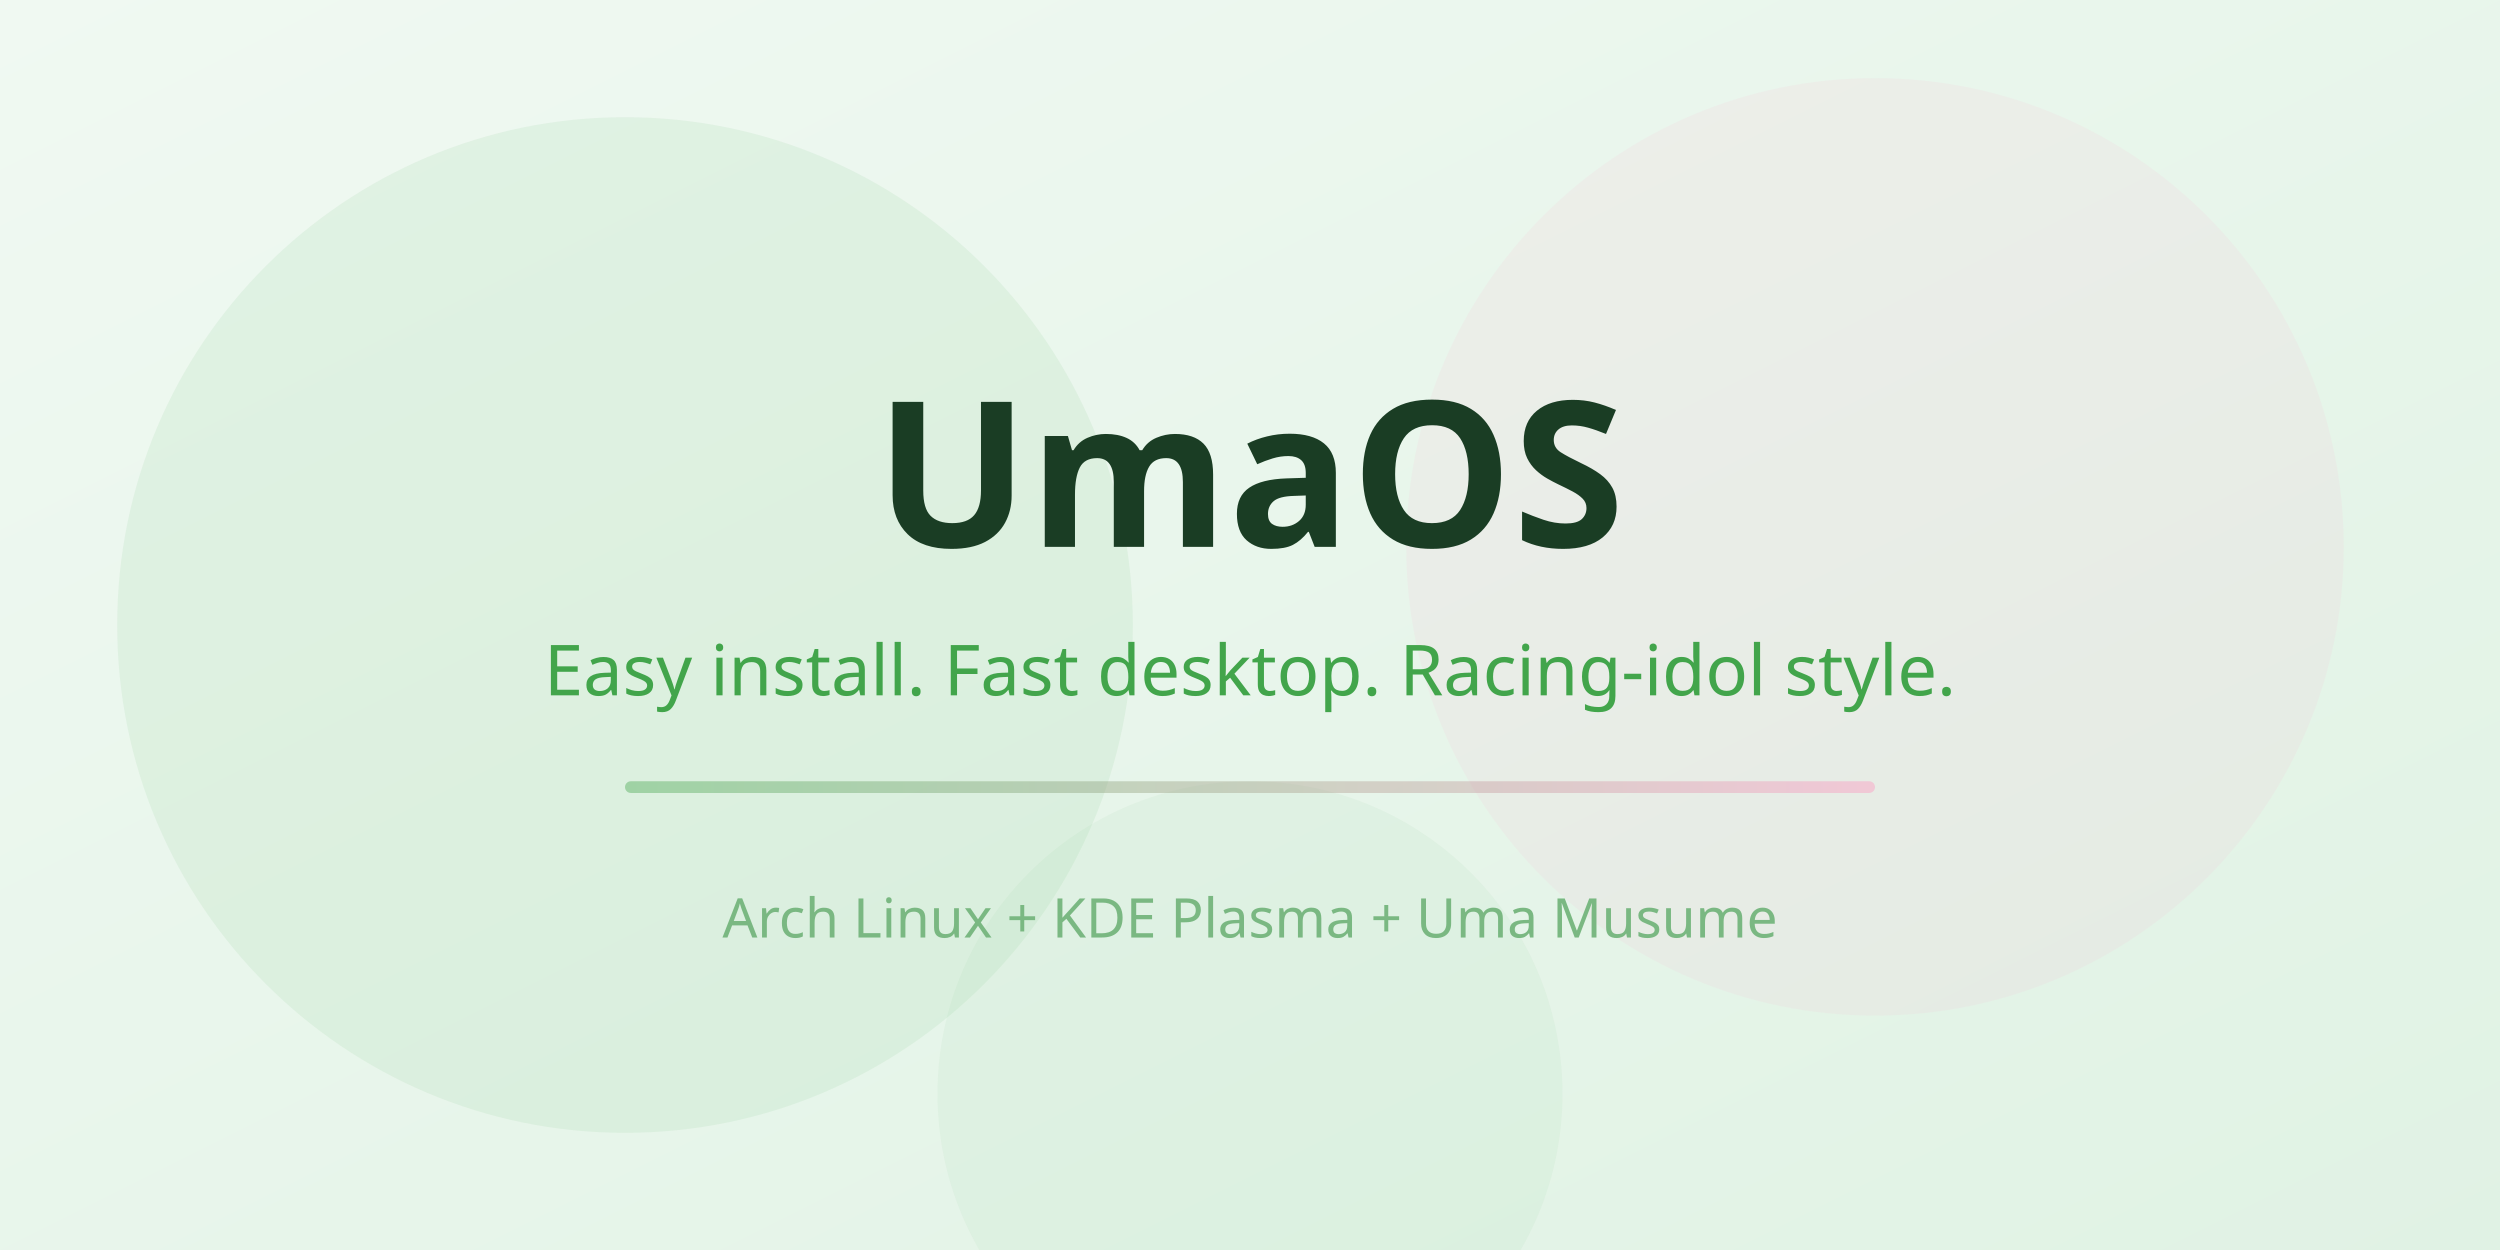
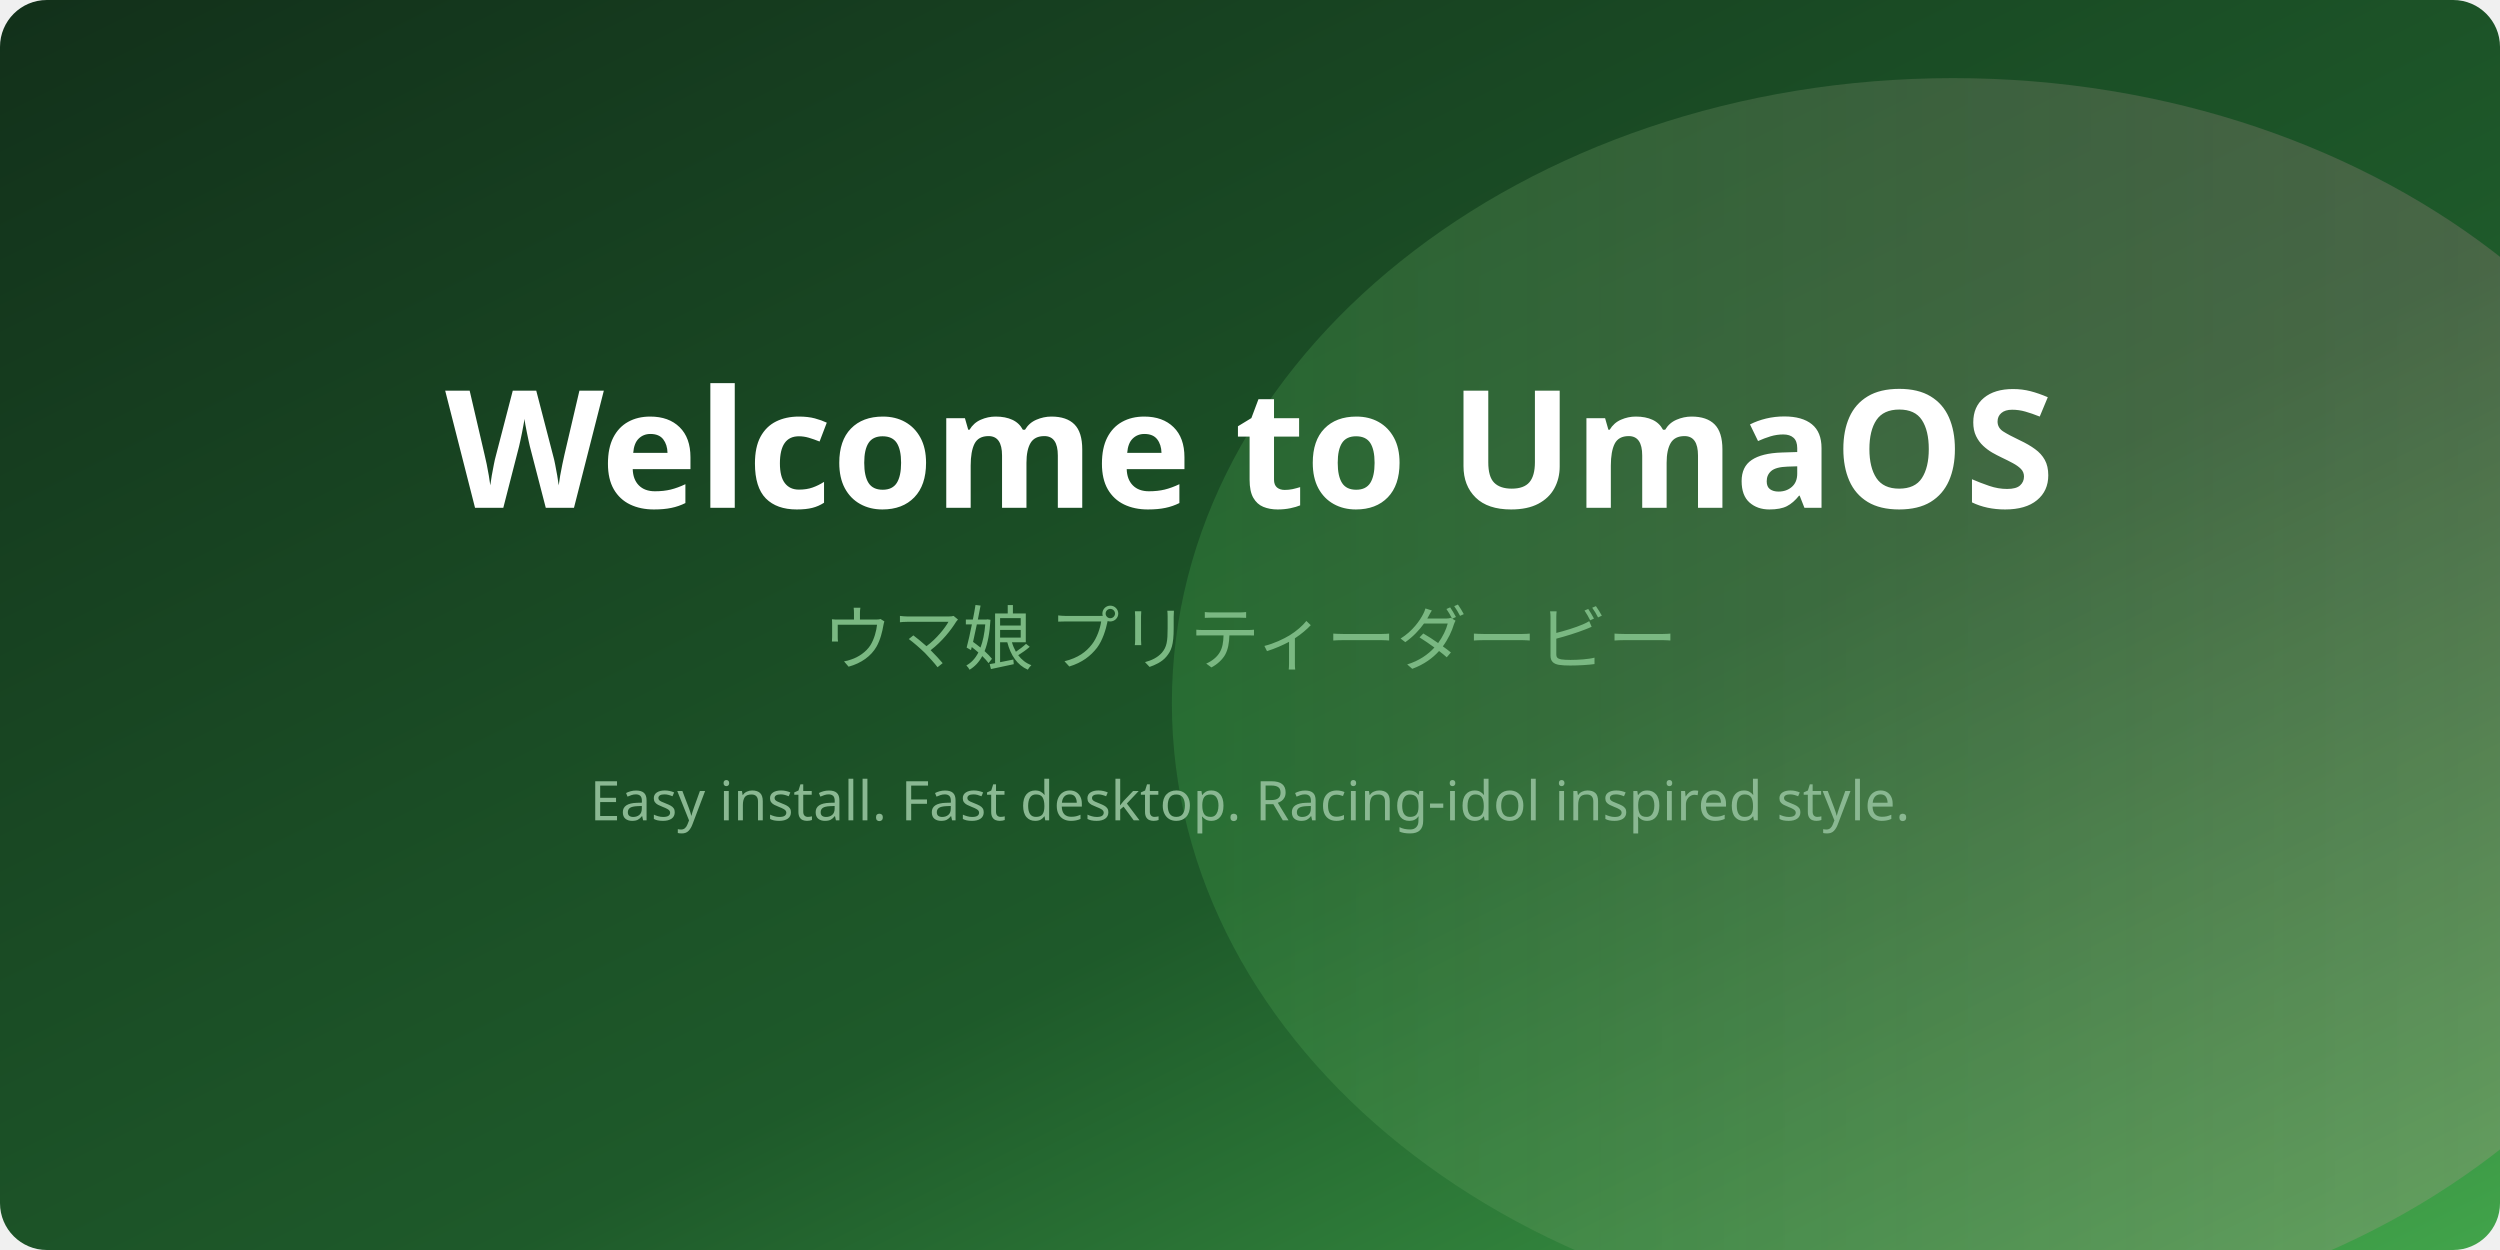
<svg xmlns="http://www.w3.org/2000/svg" width="640" height="320" viewBox="0 0 640 320">
  <defs>
    <linearGradient id="bg" x1="0" y1="0" x2="1" y2="1">
-       <stop offset="0%" stop-color="#f0f9f2" />
-       <stop offset="100%" stop-color="#e0f2e4" />
+       <stop offset="0%" stop-color="#12301a" />
+       <stop offset="60%" stop-color="#1e5a2a" />
+       <stop offset="100%" stop-color="#42a54b" />
    </linearGradient>
-     <linearGradient id="accent" x1="0" y1="0" x2="1" y2="0">
-       <stop offset="0%" stop-color="#42a54b" />
-       <stop offset="100%" stop-color="#ff91c0" />
+     <linearGradient id="glow" x1="0" y1="0" x2="1" y2="0">
+       <stop offset="0%" stop-color="#42a54b" stop-opacity="0.3" />
+       <stop offset="100%" stop-color="#ff91c0" stop-opacity="0.2" />
    </linearGradient>
  </defs>
-   <rect width="640" height="320" fill="url(#bg)" />
-   <circle cx="160" cy="160" r="130" fill="#42a54b" opacity="0.08" />
-   <circle cx="480" cy="140" r="120" fill="#ff91c0" opacity="0.08" />
-   <circle cx="320" cy="280" r="80" fill="#42a54b" opacity="0.05" />
-   <rect x="160" y="200" width="320" height="3" rx="1.5" fill="url(#accent)" opacity="0.4" />
-   <text x="320" y="140" text-anchor="middle" fill="#1a3d24" font-size="52" font-family="Noto Sans, sans-serif" font-weight="bold">UmaOS</text>
-   <text x="320" y="178" text-anchor="middle" fill="#42a54b" font-size="18" font-family="Noto Sans, sans-serif">Easy install. Fast desktop. Racing-idol style.</text>
-   <text x="320" y="240" text-anchor="middle" fill="#7ab882" font-size="14" font-family="Noto Sans, sans-serif">Arch Linux + KDE Plasma + Uma Musume</text>
+   <rect width="640" height="320" rx="12" fill="url(#bg)" />
+   <ellipse cx="500" cy="180" rx="200" ry="160" fill="url(#glow)" />
+   <text x="320" y="130" text-anchor="middle" fill="#ffffff" font-size="42" font-family="Noto Sans, sans-serif" font-weight="bold">Welcome to UmaOS</text>
+   <text x="320" y="170" text-anchor="middle" fill="#7ab882" font-size="18" font-family="Noto Sans, sans-serif">ウマ娘 プリティーダービー</text>
+   <text x="320" y="210" text-anchor="middle" fill="#8ab892" font-size="14" font-family="Noto Sans, sans-serif">Easy install. Fast desktop. Racing-idol inspired style.</text>
</svg>
